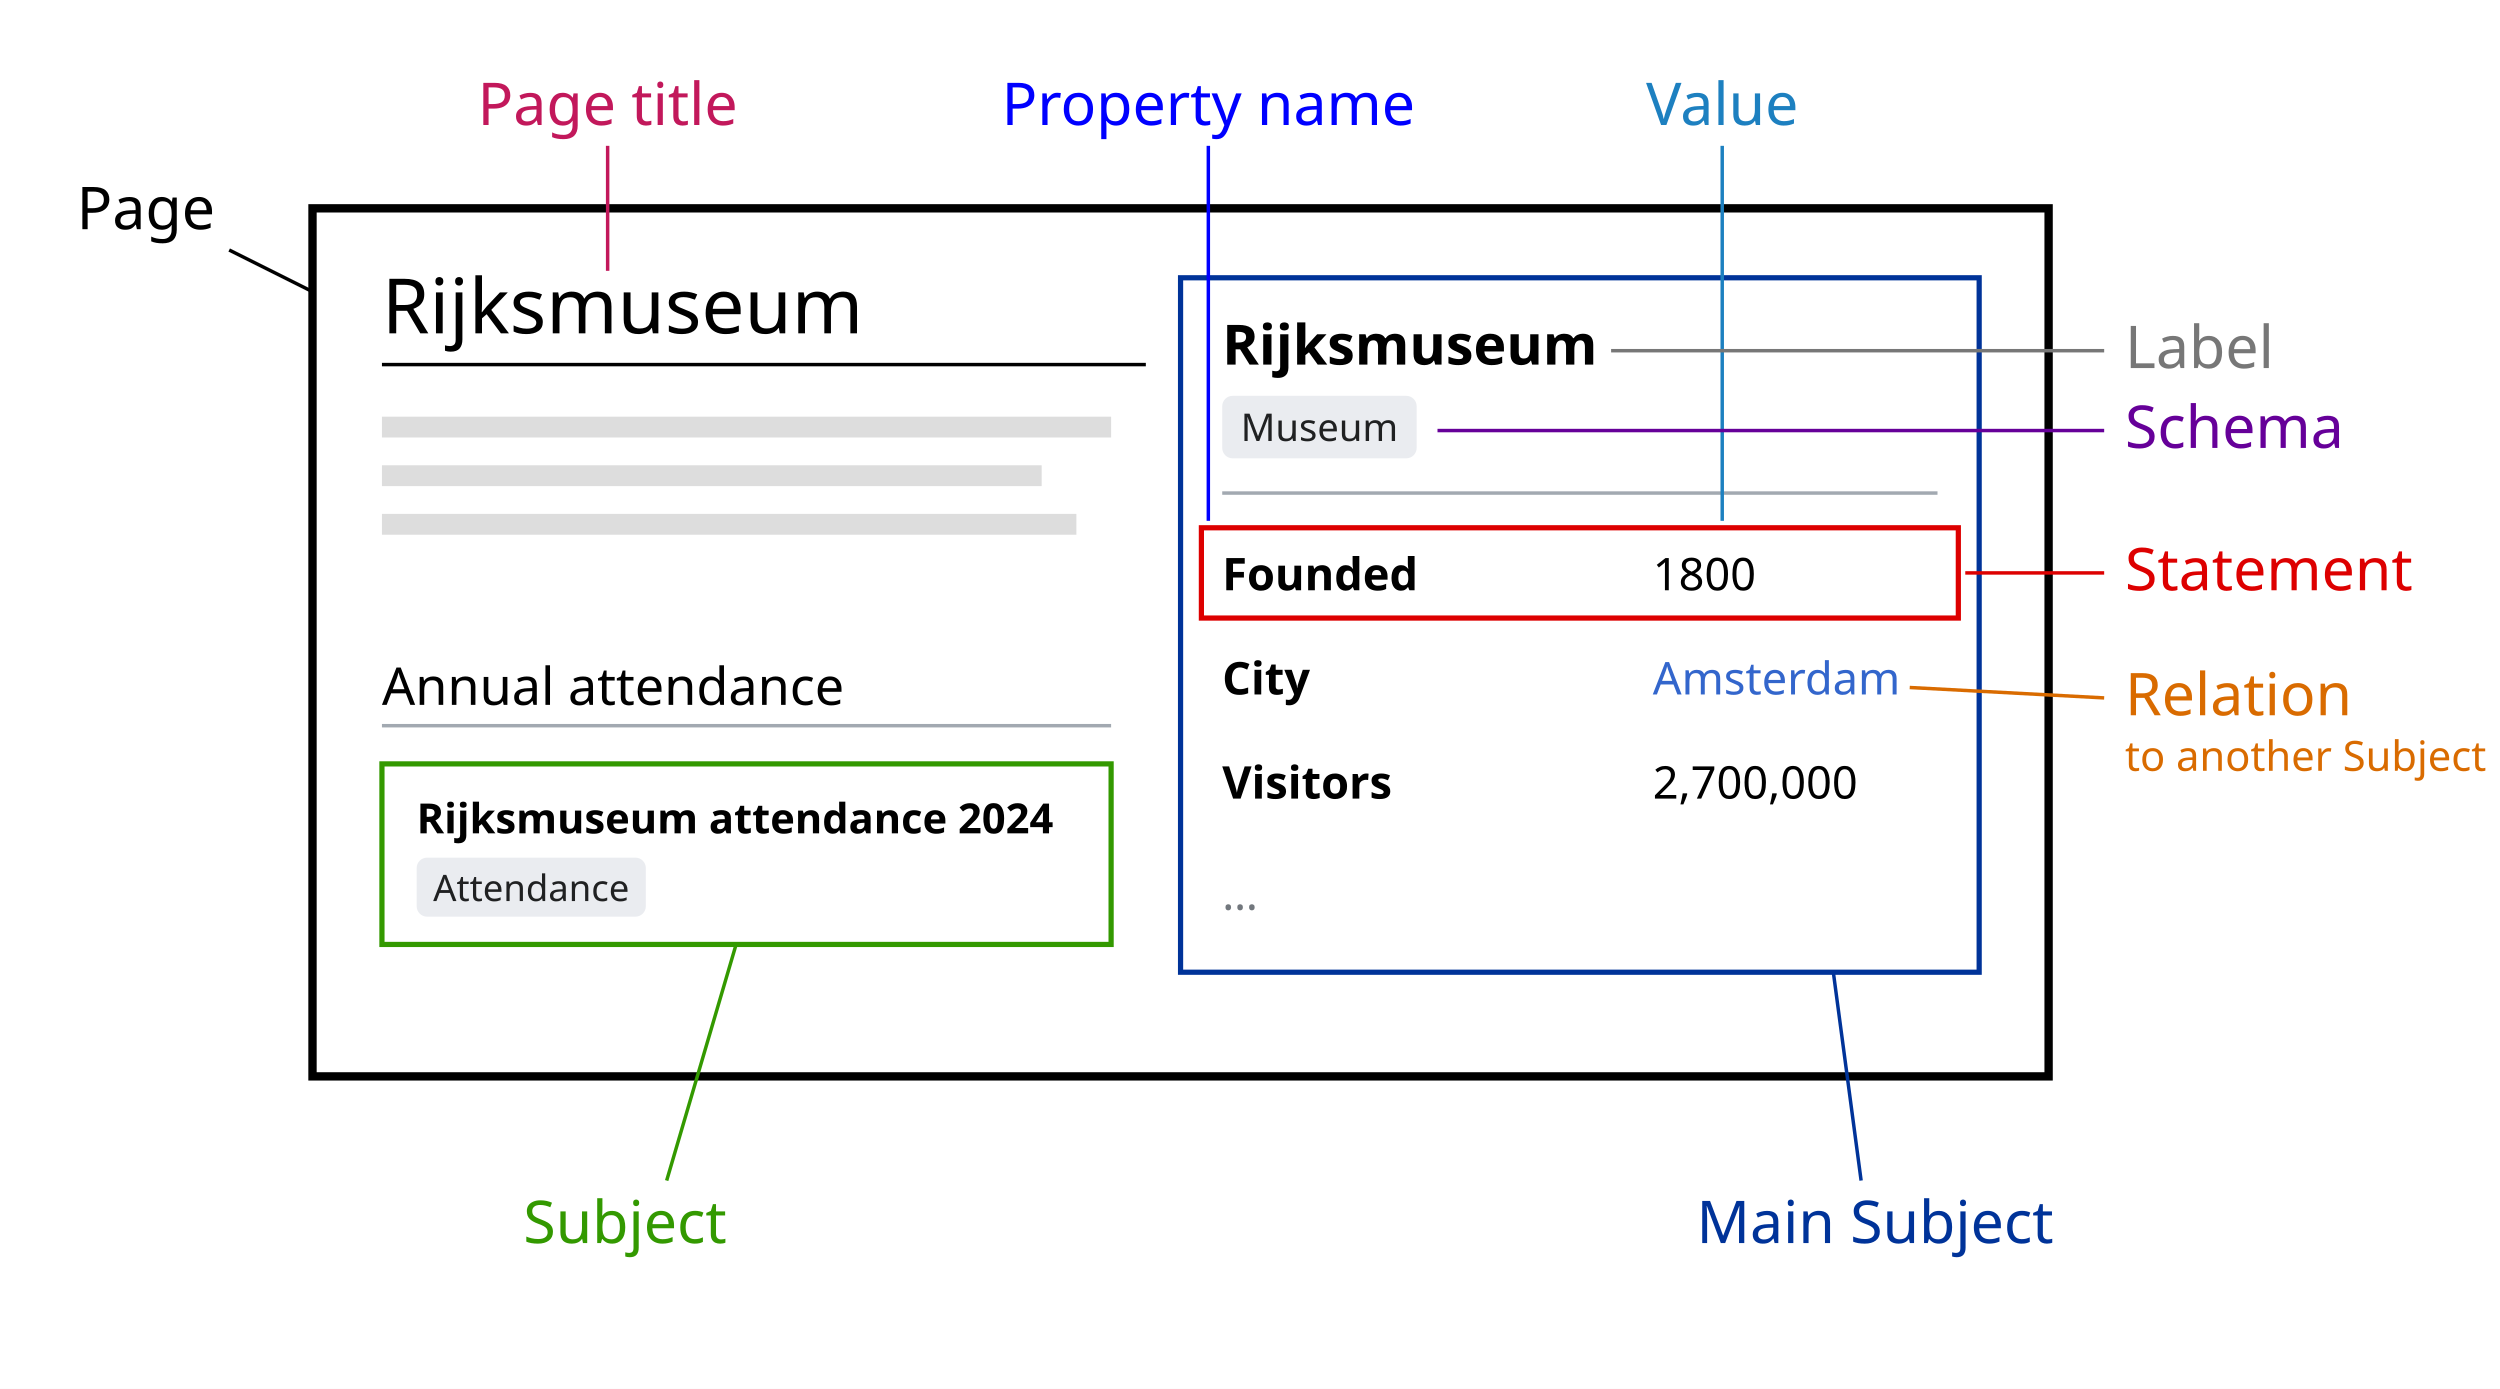
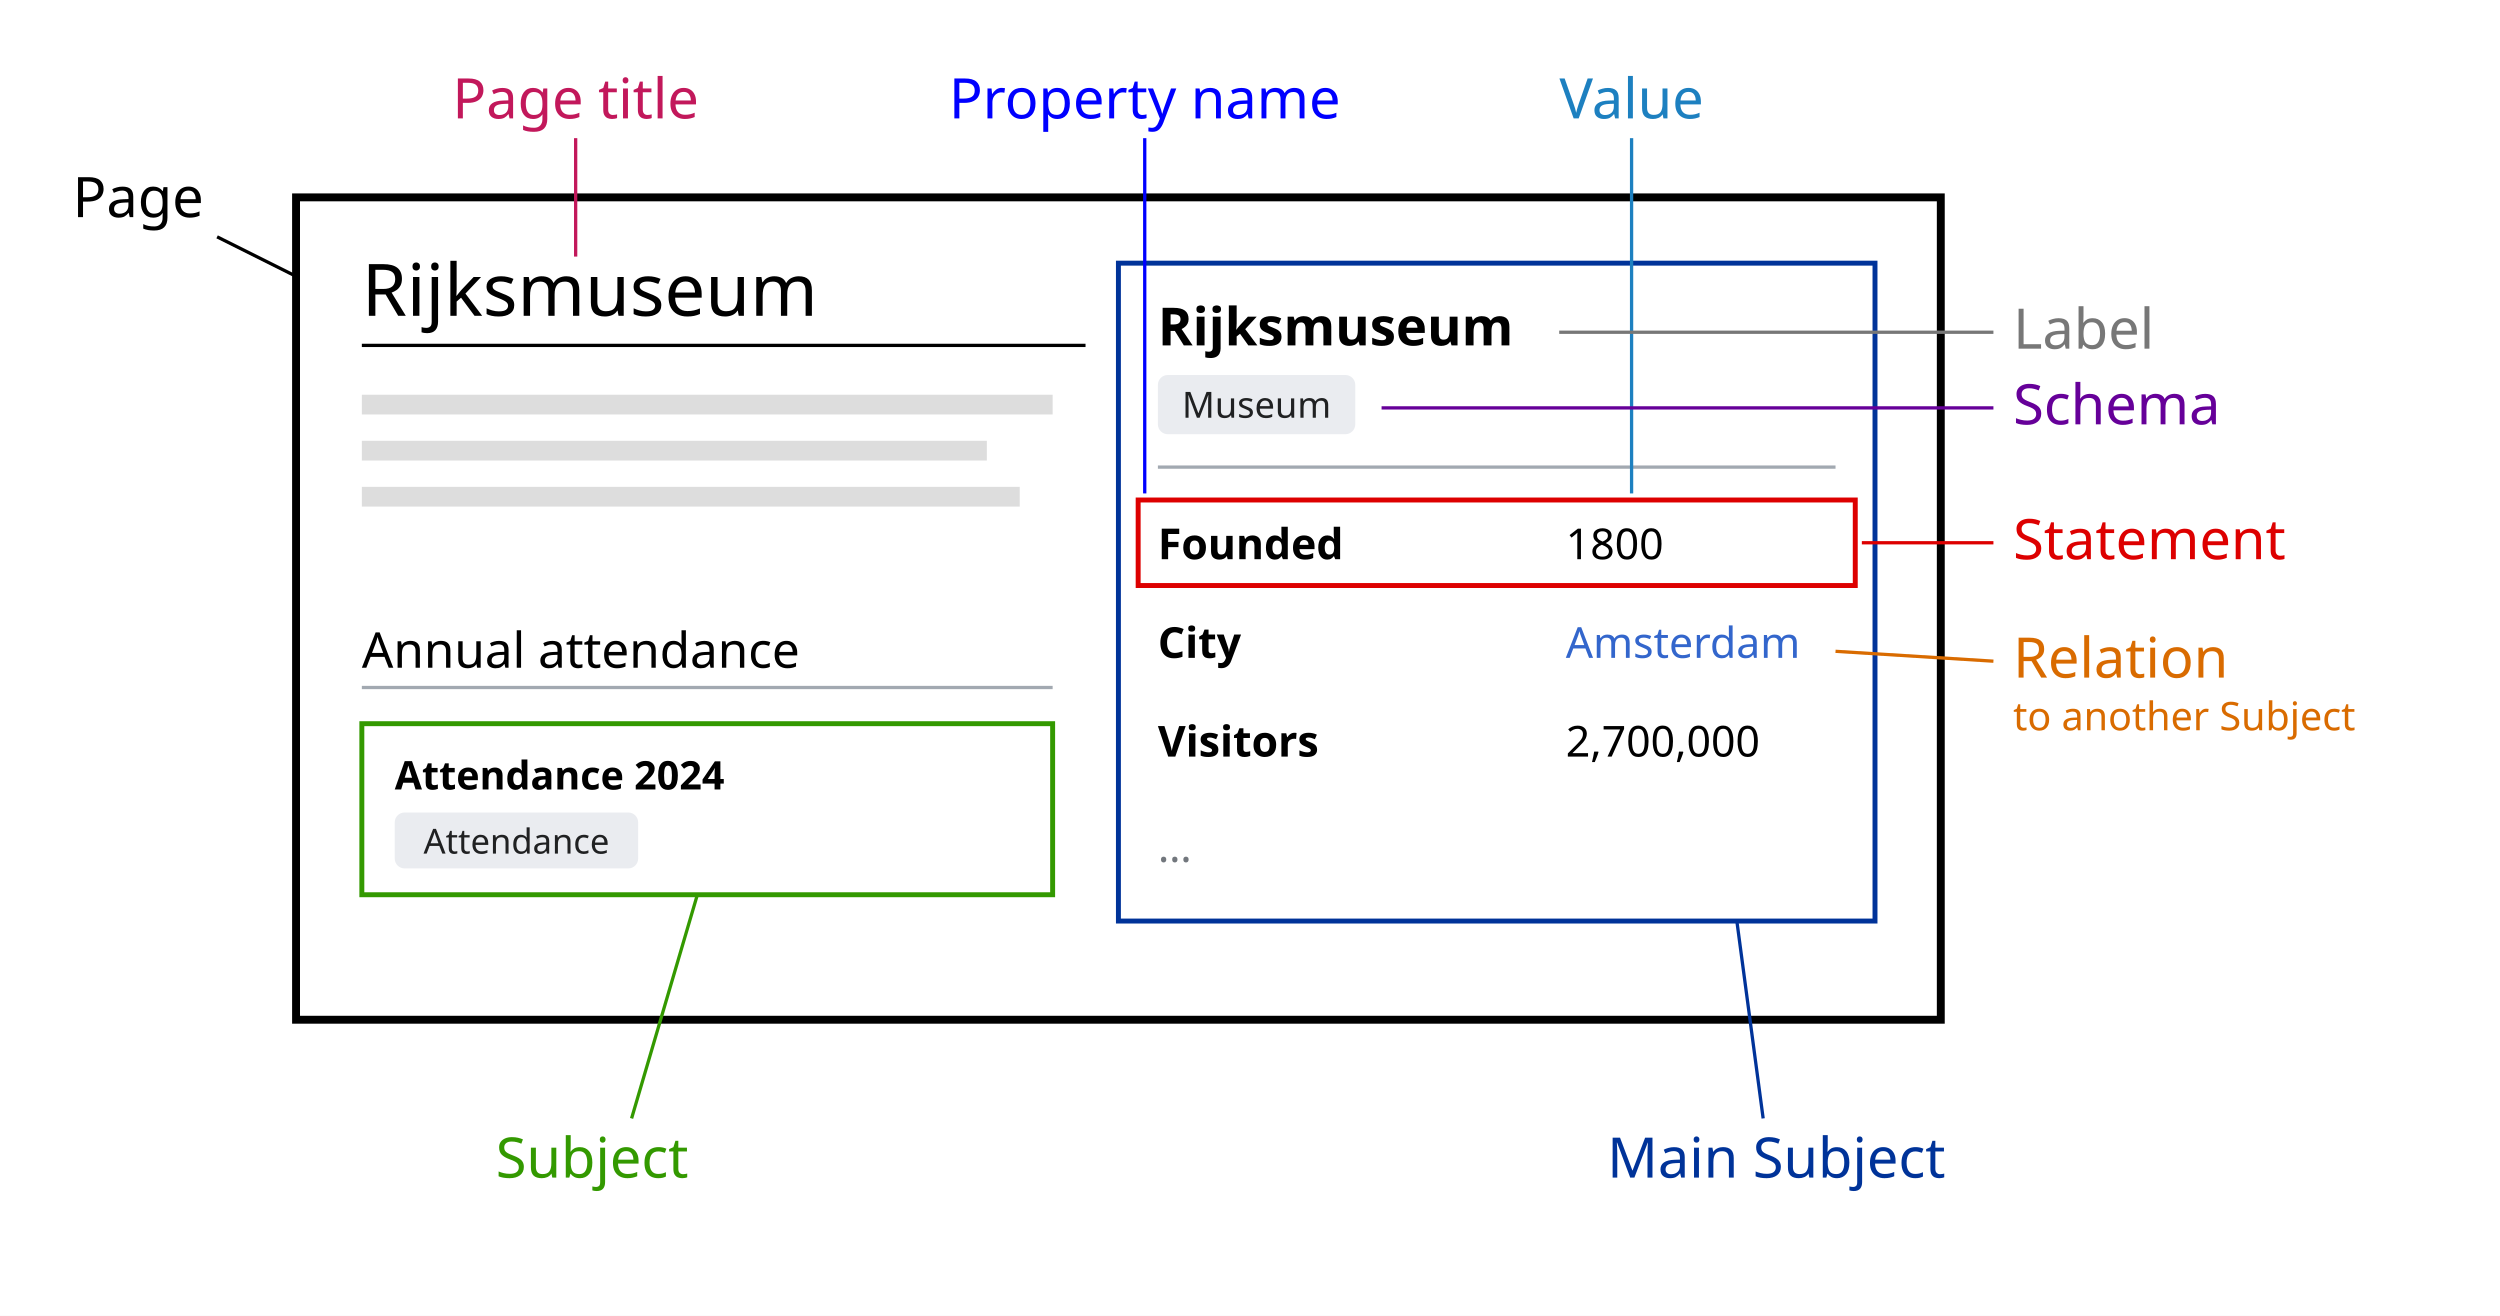
- <svg xmlns="http://www.w3.org/2000/svg" width="720" height="400" viewBox="0 0 720 400" font-family="sans-serif" font-size="17">
-   <rect width="720" height="400" fill="#FFF" />
+ <svg xmlns="http://www.w3.org/2000/svg" width="760" height="400" viewBox="0 0 760 400" font-family="sans-serif" font-size="17">
+   <rect width="760" height="400" fill="#FFF" />
  <rect x="90" y="60" width="500" height="250" fill="none" stroke="#000" stroke-width="2.4" />
  <text x="110" y="96" font-size="22" fill="#000">Rijksmuseum</text>
  <path stroke="#000" d="M110,105h220" />
  <rect x="110" y="120" width="210" height="6" fill="#DDD" />
  <rect x="110" y="134" width="190" height="6" fill="#DDD" />
  <rect x="110" y="148" width="200" height="6" fill="#DDD" />
  <text x="110" y="203" font-size="15" fill="#000">Annual attendance</text>
  <path stroke="#A2A9B1" d="M110,209h210" />
  <rect x="110" y="220" width="210" height="52" fill="none" stroke="#390" stroke-width="1.5" />
-   <text x="120" y="240" font-size="12" font-weight="bold" fill="#000">Rijksmuseum attendance 2024</text>
-   <rect x="120" y="247" width="66" height="17" rx="3" fill="#EAECF0" />
-   <text x="153" y="259.5" font-size="10.5" text-anchor="middle" fill="#202122">Attendance</text>
+   <text x="120" y="240" font-size="12" font-weight="bold" fill="#000">Attendance 2024</text>
+   <rect x="120" y="247" width="74" height="17" rx="3" fill="#EAECF0" />
+   <text x="157" y="259.5" font-size="10.5" text-anchor="middle" fill="#202122">Attendance</text>
  <rect x="340" y="80" width="230" height="200" fill="none" stroke="#039" stroke-width="1.5" />
  <text x="352" y="105" font-size="16" font-weight="bold" fill="#000">Rijksmuseum</text>
-   <rect x="352" y="114" width="56" height="18" rx="3" fill="#EAECF0" />
-   <text x="380" y="127" font-size="11" text-anchor="middle" fill="#202122">Museum</text>
+   <rect x="352" y="114" width="60" height="18" rx="3" fill="#EAECF0" />
+   <text x="382" y="127" font-size="11" text-anchor="middle" fill="#202122">Museum</text>
  <path stroke="#A2A9B1" d="M352,142h206" />
  <rect x="346" y="152" width="218" height="26" fill="none" stroke="#D00" stroke-width="1.5" />
  <text x="352" y="170" font-size="13" font-weight="bold" fill="#000">Founded</text>
  <text x="476" y="170" font-size="13" fill="#000">1800</text>
  <text x="352" y="200" font-size="13" font-weight="bold" fill="#000">City</text>
  <text x="476" y="200" font-size="13" fill="#36C">Amsterdam</text>
  <text x="352" y="230" font-size="13" font-weight="bold" fill="#000">Visitors</text>
  <text x="476" y="230" font-size="13" fill="#000">2,700,000</text>
  <text x="352" y="262" font-size="13" fill="#72777D">…</text>
  <text x="42" y="66" text-anchor="middle" fill="#000">Page</text>
  <path stroke="#000" d="M66,72l24,12" />
  <text x="175" y="36" text-anchor="middle" fill="#C2185B">Page title</text>
  <path stroke="#C2185B" d="M175,42V78" />
  <text x="348" y="36" text-anchor="middle" fill="#00F">Property name</text>
  <path stroke="#00F" d="M348,42v108" />
  <text x="496" y="36" text-anchor="middle" fill="#1D80C0">Value</text>
  <path stroke="#1D80C0" d="M496,42v108" />
  <text x="612" y="106" fill="#777">Label</text>
-   <path stroke="#777" d="M606,101H464" />
+   <path stroke="#777" d="M606,101H474" />
  <text x="612" y="129" fill="#609">Schema</text>
-   <path stroke="#609" d="M606,124H414" />
+   <path stroke="#609" d="M606,124H420" />
  <text x="612" y="170" fill="#D00">Statement</text>
  <path stroke="#D00" d="M606,165H566" />
  <text x="612" y="206" fill="#D96B00">Relation</text>
  <text x="612" y="222" font-size="12" fill="#D96B00">to another Subject</text>
-   <path stroke="#D96B00" d="M606,201L550,198" />
+   <path stroke="#D96B00" d="M606,201L558,198" />
  <text x="540" y="358" text-anchor="middle" fill="#039">Main Subject</text>
  <path stroke="#039" d="M536,340L528,280" />
  <text x="180" y="358" text-anchor="middle" fill="#390">Subject</text>
  <path stroke="#390" d="M192,340L212,272" />
</svg>
